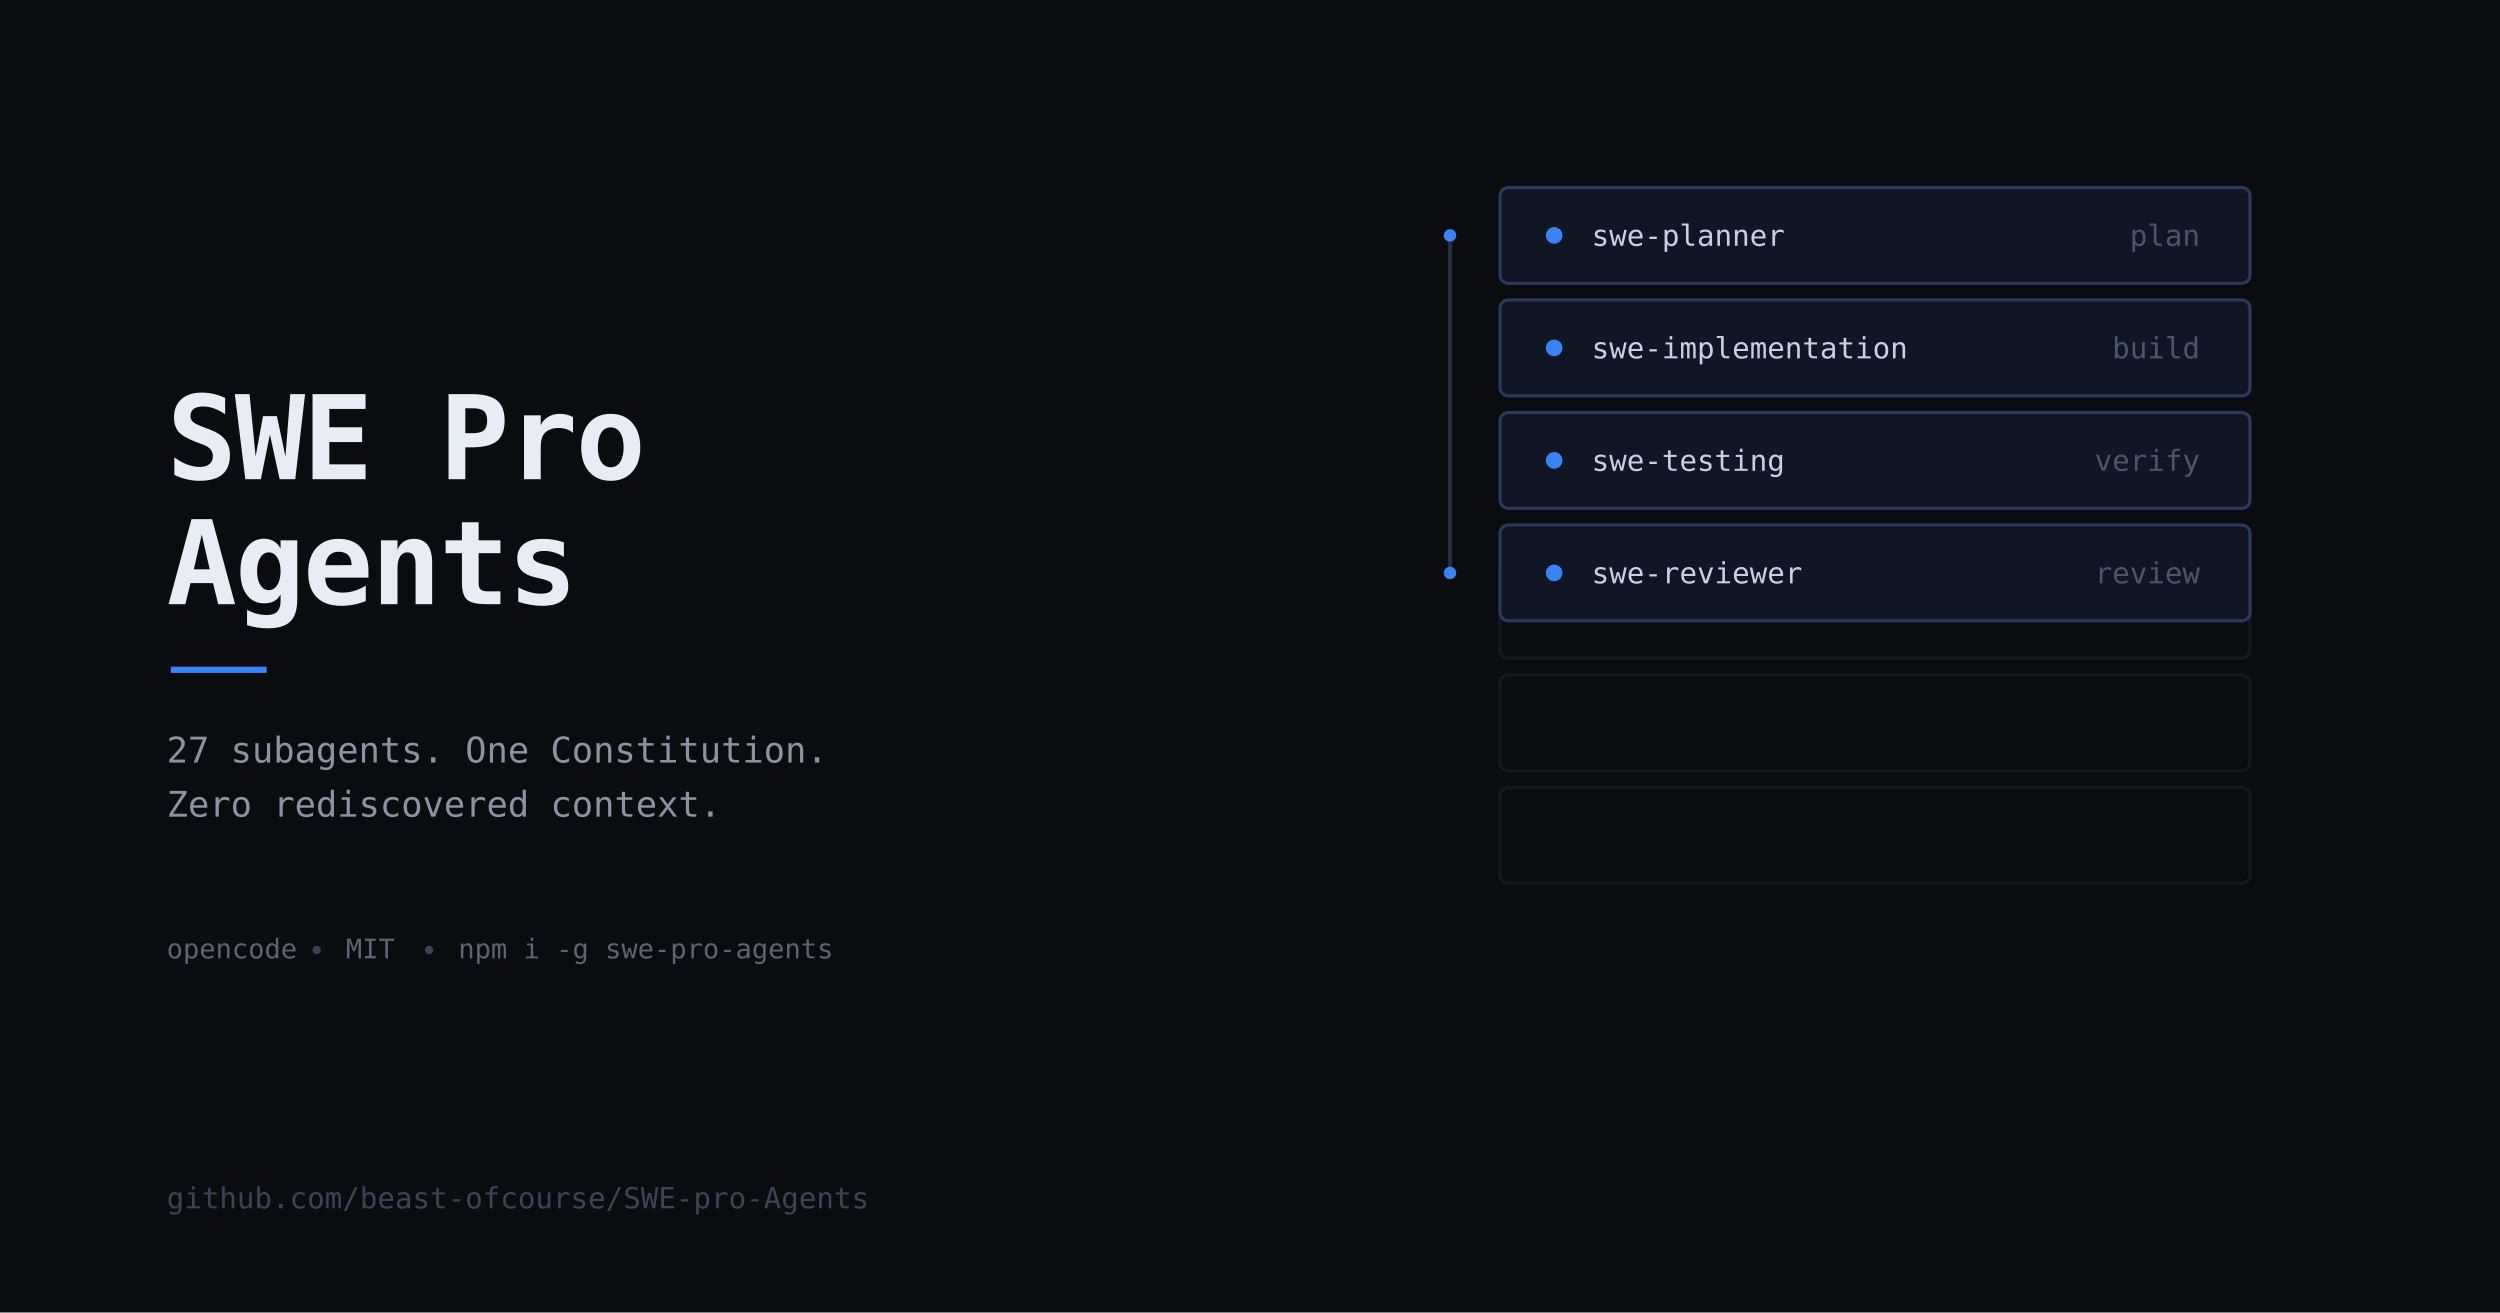
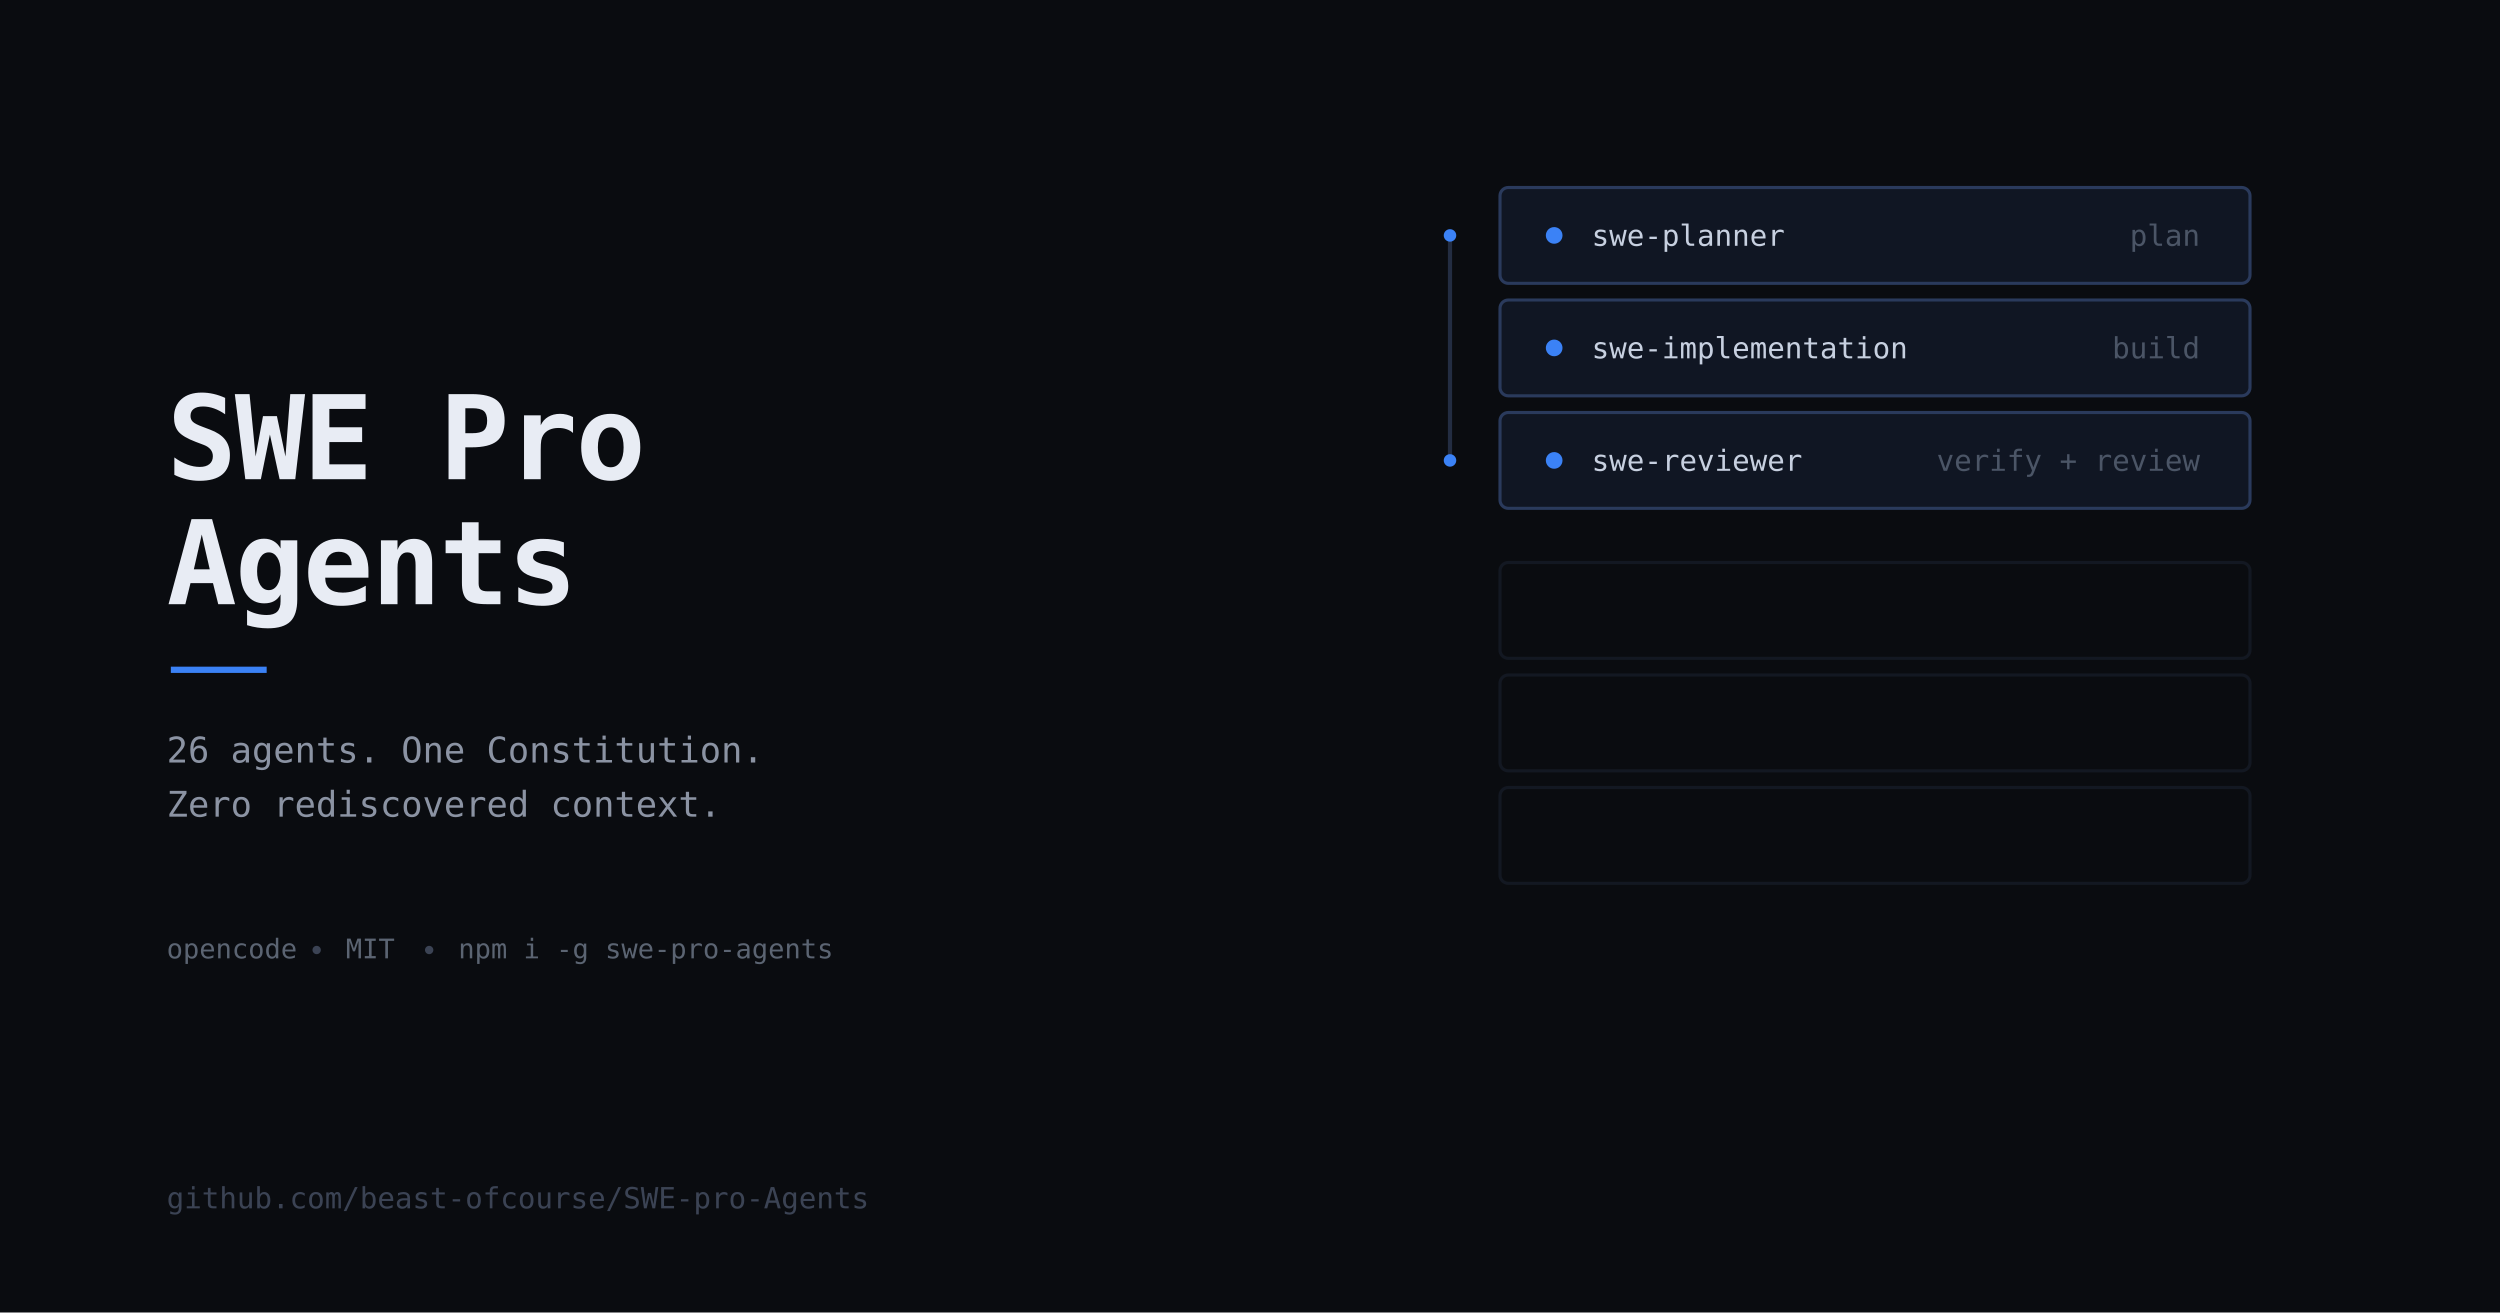
<svg xmlns="http://www.w3.org/2000/svg" viewBox="0 0 1200 630" font-family="ui-monospace, 'SF Mono', 'JetBrains Mono', Consolas, monospace">
  <rect width="1200" height="630" fill="#0a0c10" />
  <g transform="translate(720,90)">
    <g opacity="0.5">
      <rect x="0" y="180" width="360" height="46" rx="4" fill="none" stroke="#1c2433" stroke-width="1.5" />
      <rect x="0" y="234" width="360" height="46" rx="4" fill="none" stroke="#1c2433" stroke-width="1.5" />
      <rect x="0" y="288" width="360" height="46" rx="4" fill="none" stroke="#1c2433" stroke-width="1.5" />
    </g>
    <g font-size="14">
      <rect x="0" y="0" width="360" height="46" rx="4" fill="#101623" stroke="#2a3a5c" stroke-width="1.5" />
      <circle cx="26" cy="23" r="4" fill="#3b82f6" />
      <text x="44" y="28" fill="#c7d0e0">swe-planner</text>
      <text x="336" y="28" text-anchor="end" fill="#4b5566">plan</text>
      <rect x="0" y="54" width="360" height="46" rx="4" fill="#101623" stroke="#2a3a5c" stroke-width="1.5" />
      <circle cx="26" cy="77" r="4" fill="#3b82f6" />
      <text x="44" y="82" fill="#c7d0e0">swe-implementation</text>
      <text x="336" y="82" text-anchor="end" fill="#4b5566">build</text>
      <rect x="0" y="108" width="360" height="46" rx="4" fill="#101623" stroke="#2a3a5c" stroke-width="1.5" />
      <circle cx="26" cy="131" r="4" fill="#3b82f6" />
-       <text x="44" y="136" fill="#c7d0e0">swe-testing</text>
-       <text x="336" y="136" text-anchor="end" fill="#4b5566">verify</text>
-       <rect x="0" y="162" width="360" height="46" rx="4" fill="#101623" stroke="#2a3a5c" stroke-width="1.5" />
-       <circle cx="26" cy="185" r="4" fill="#3b82f6" />
-       <text x="44" y="190" fill="#c7d0e0">swe-reviewer</text>
-       <text x="336" y="190" text-anchor="end" fill="#4b5566">review</text>
+       <text x="44" y="136" fill="#c7d0e0">swe-reviewer</text>
+       <text x="336" y="136" text-anchor="end" fill="#4b5566">verify + review</text>
    </g>
-     <line x1="-24" y1="23" x2="-24" y2="185" stroke="#232d42" stroke-width="2" />
+     <line x1="-24" y1="23" x2="-24" y2="131" stroke="#232d42" stroke-width="2" />
    <circle cx="-24" cy="23" r="3" fill="#3b82f6" />
-     <circle cx="-24" cy="185" r="3" fill="#3b82f6" />
+     <circle cx="-24" cy="131" r="3" fill="#3b82f6" />
  </g>
  <g transform="translate(80,0)">
    <text x="0" y="230" fill="#e8ecf4" font-size="56" font-weight="700" letter-spacing="-1">SWE Pro</text>
    <text x="0" y="290" fill="#e8ecf4" font-size="56" font-weight="700" letter-spacing="-1">Agents</text>
    <rect x="2" y="320" width="46" height="3" fill="#3b82f6" />
-     <text x="0" y="366" fill="#8b93a3" font-size="17">27 subagents. One Constitution.</text>
+     <text x="0" y="366" fill="#8b93a3" font-size="17">26 agents. One Constitution.</text>
    <text x="0" y="392" fill="#8b93a3" font-size="17">Zero rediscovered context.</text>
    <g font-size="13" fill="#5b6472">
      <text x="0" y="460">opencode</text>
      <circle cx="72" cy="456" r="2" fill="#3b4354" />
      <text x="86" y="460">MIT</text>
      <circle cx="126" cy="456" r="2" fill="#3b4354" />
      <text x="140" y="460">npm i -g swe-pro-agents</text>
    </g>
  </g>
  <text x="80" y="580" fill="#3b4354" font-size="14">github.com/beast-ofcourse/SWE-pro-Agents</text>
</svg>
